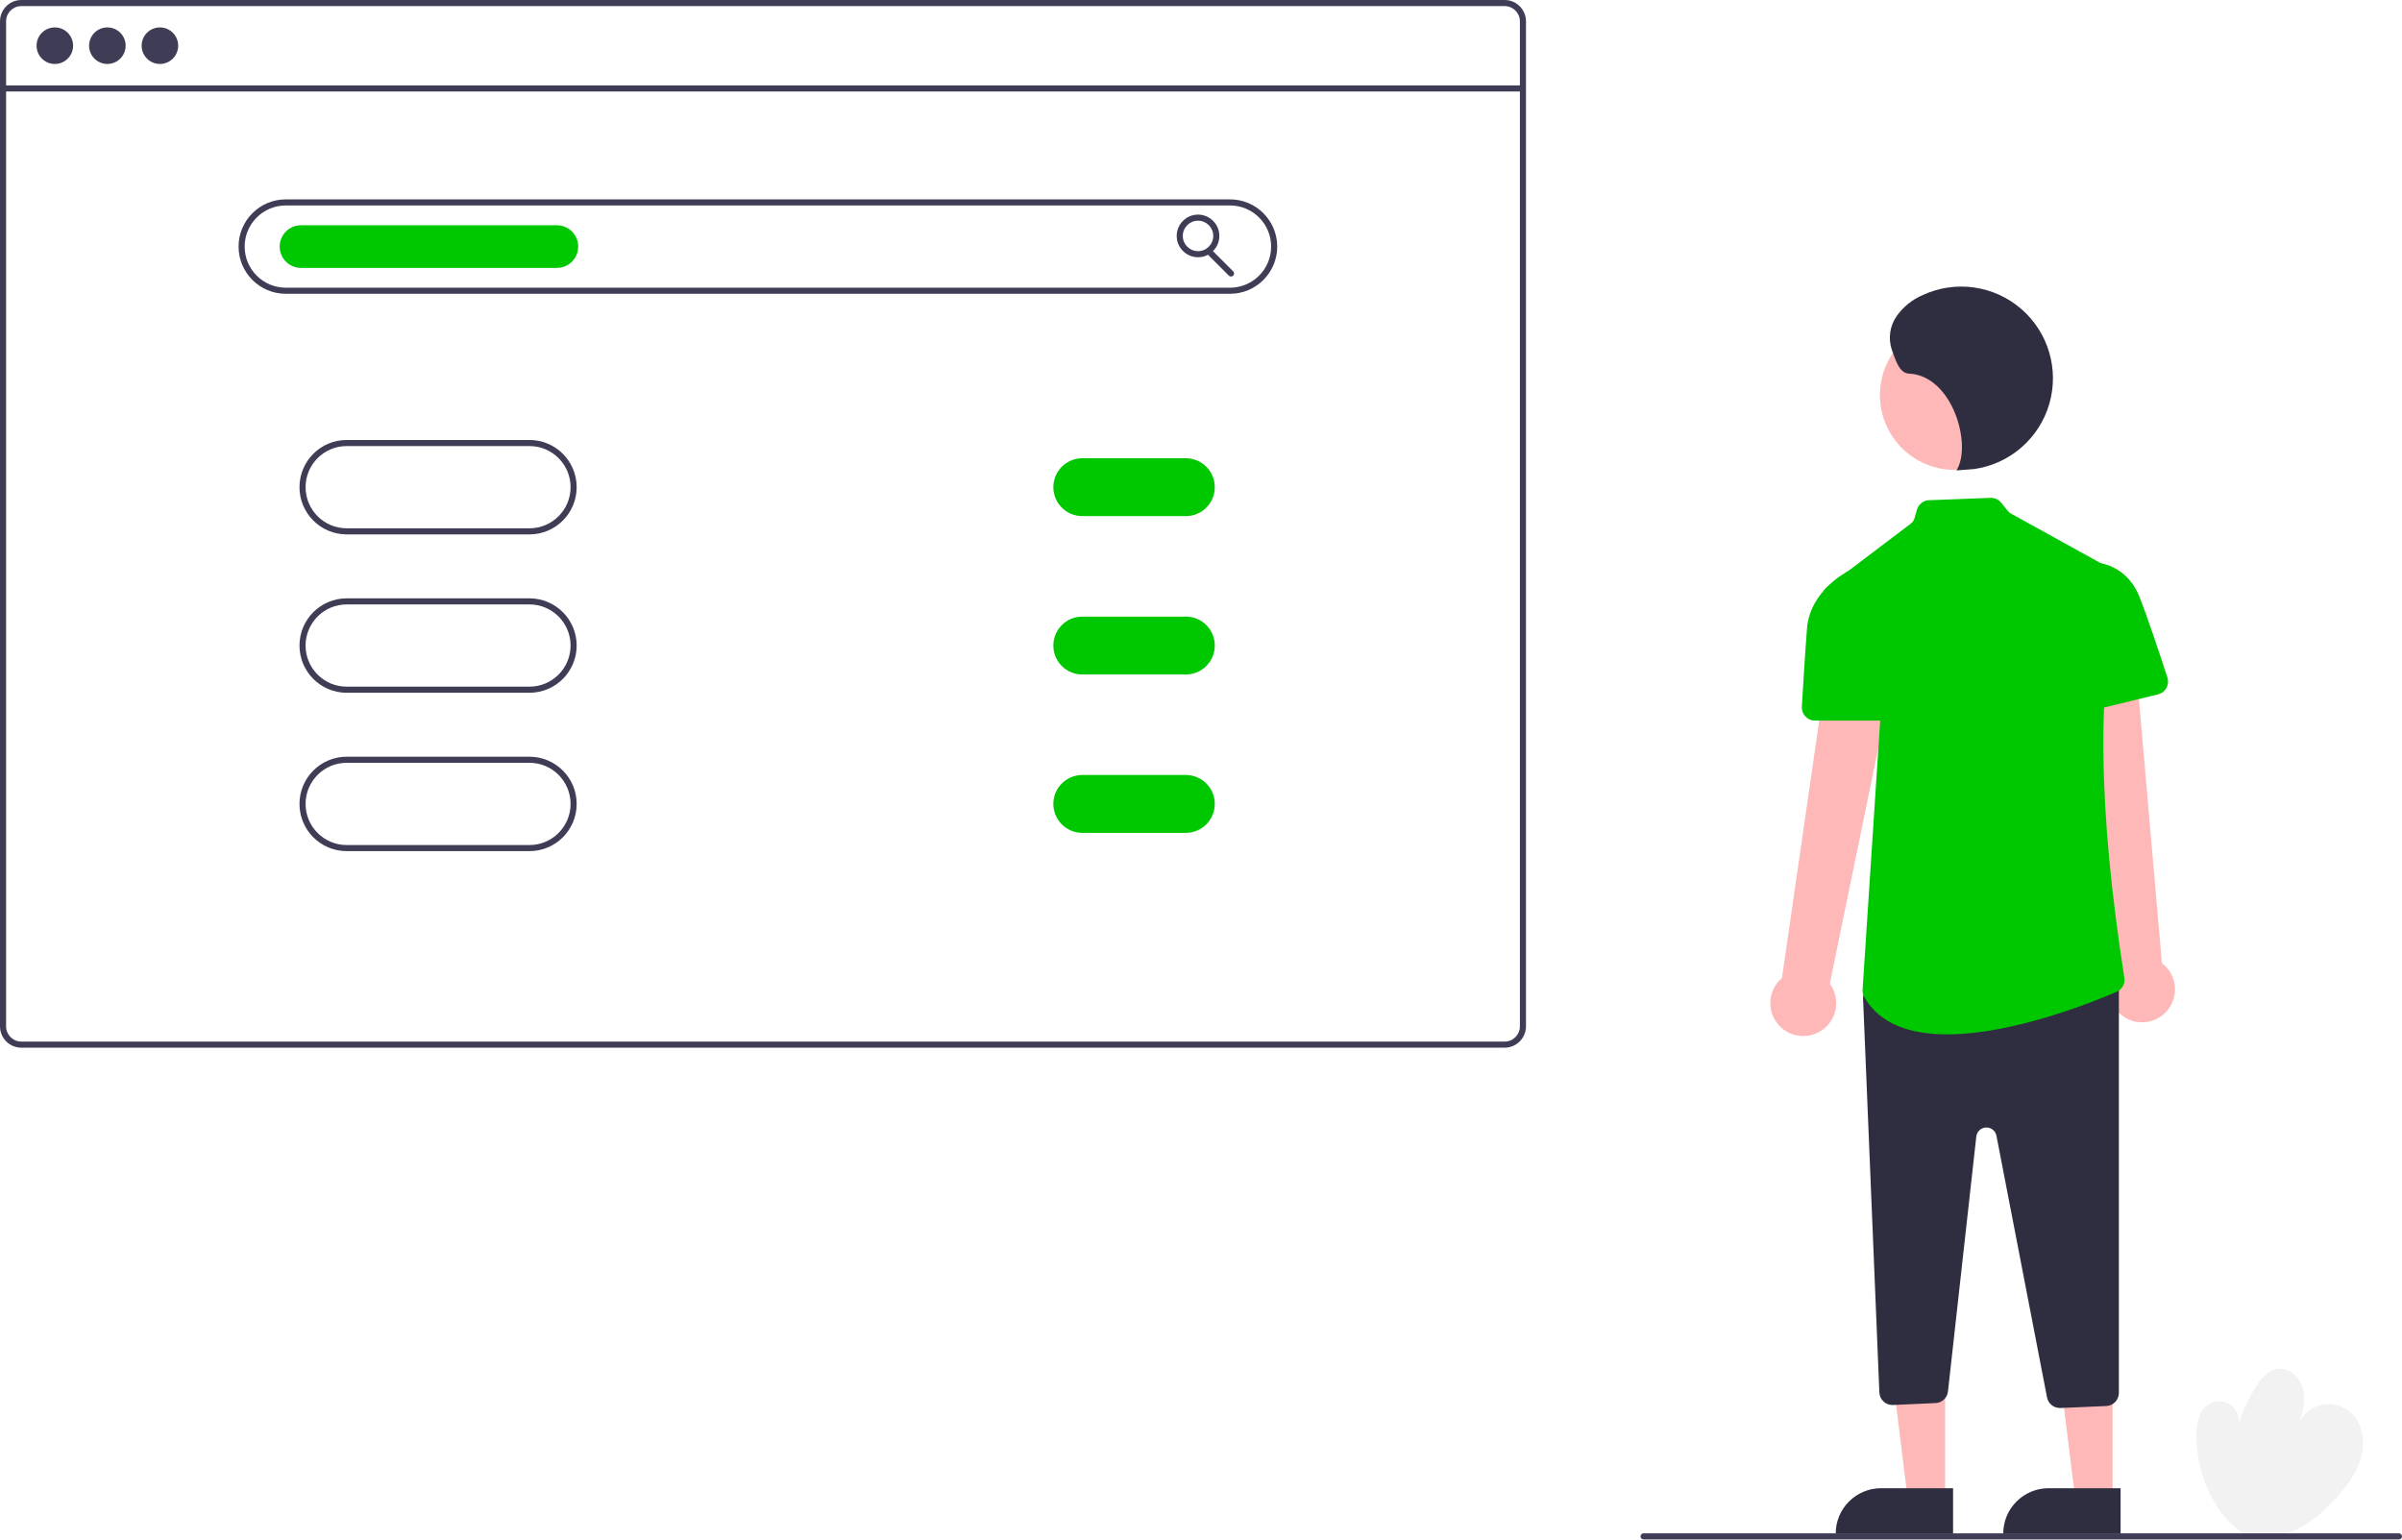
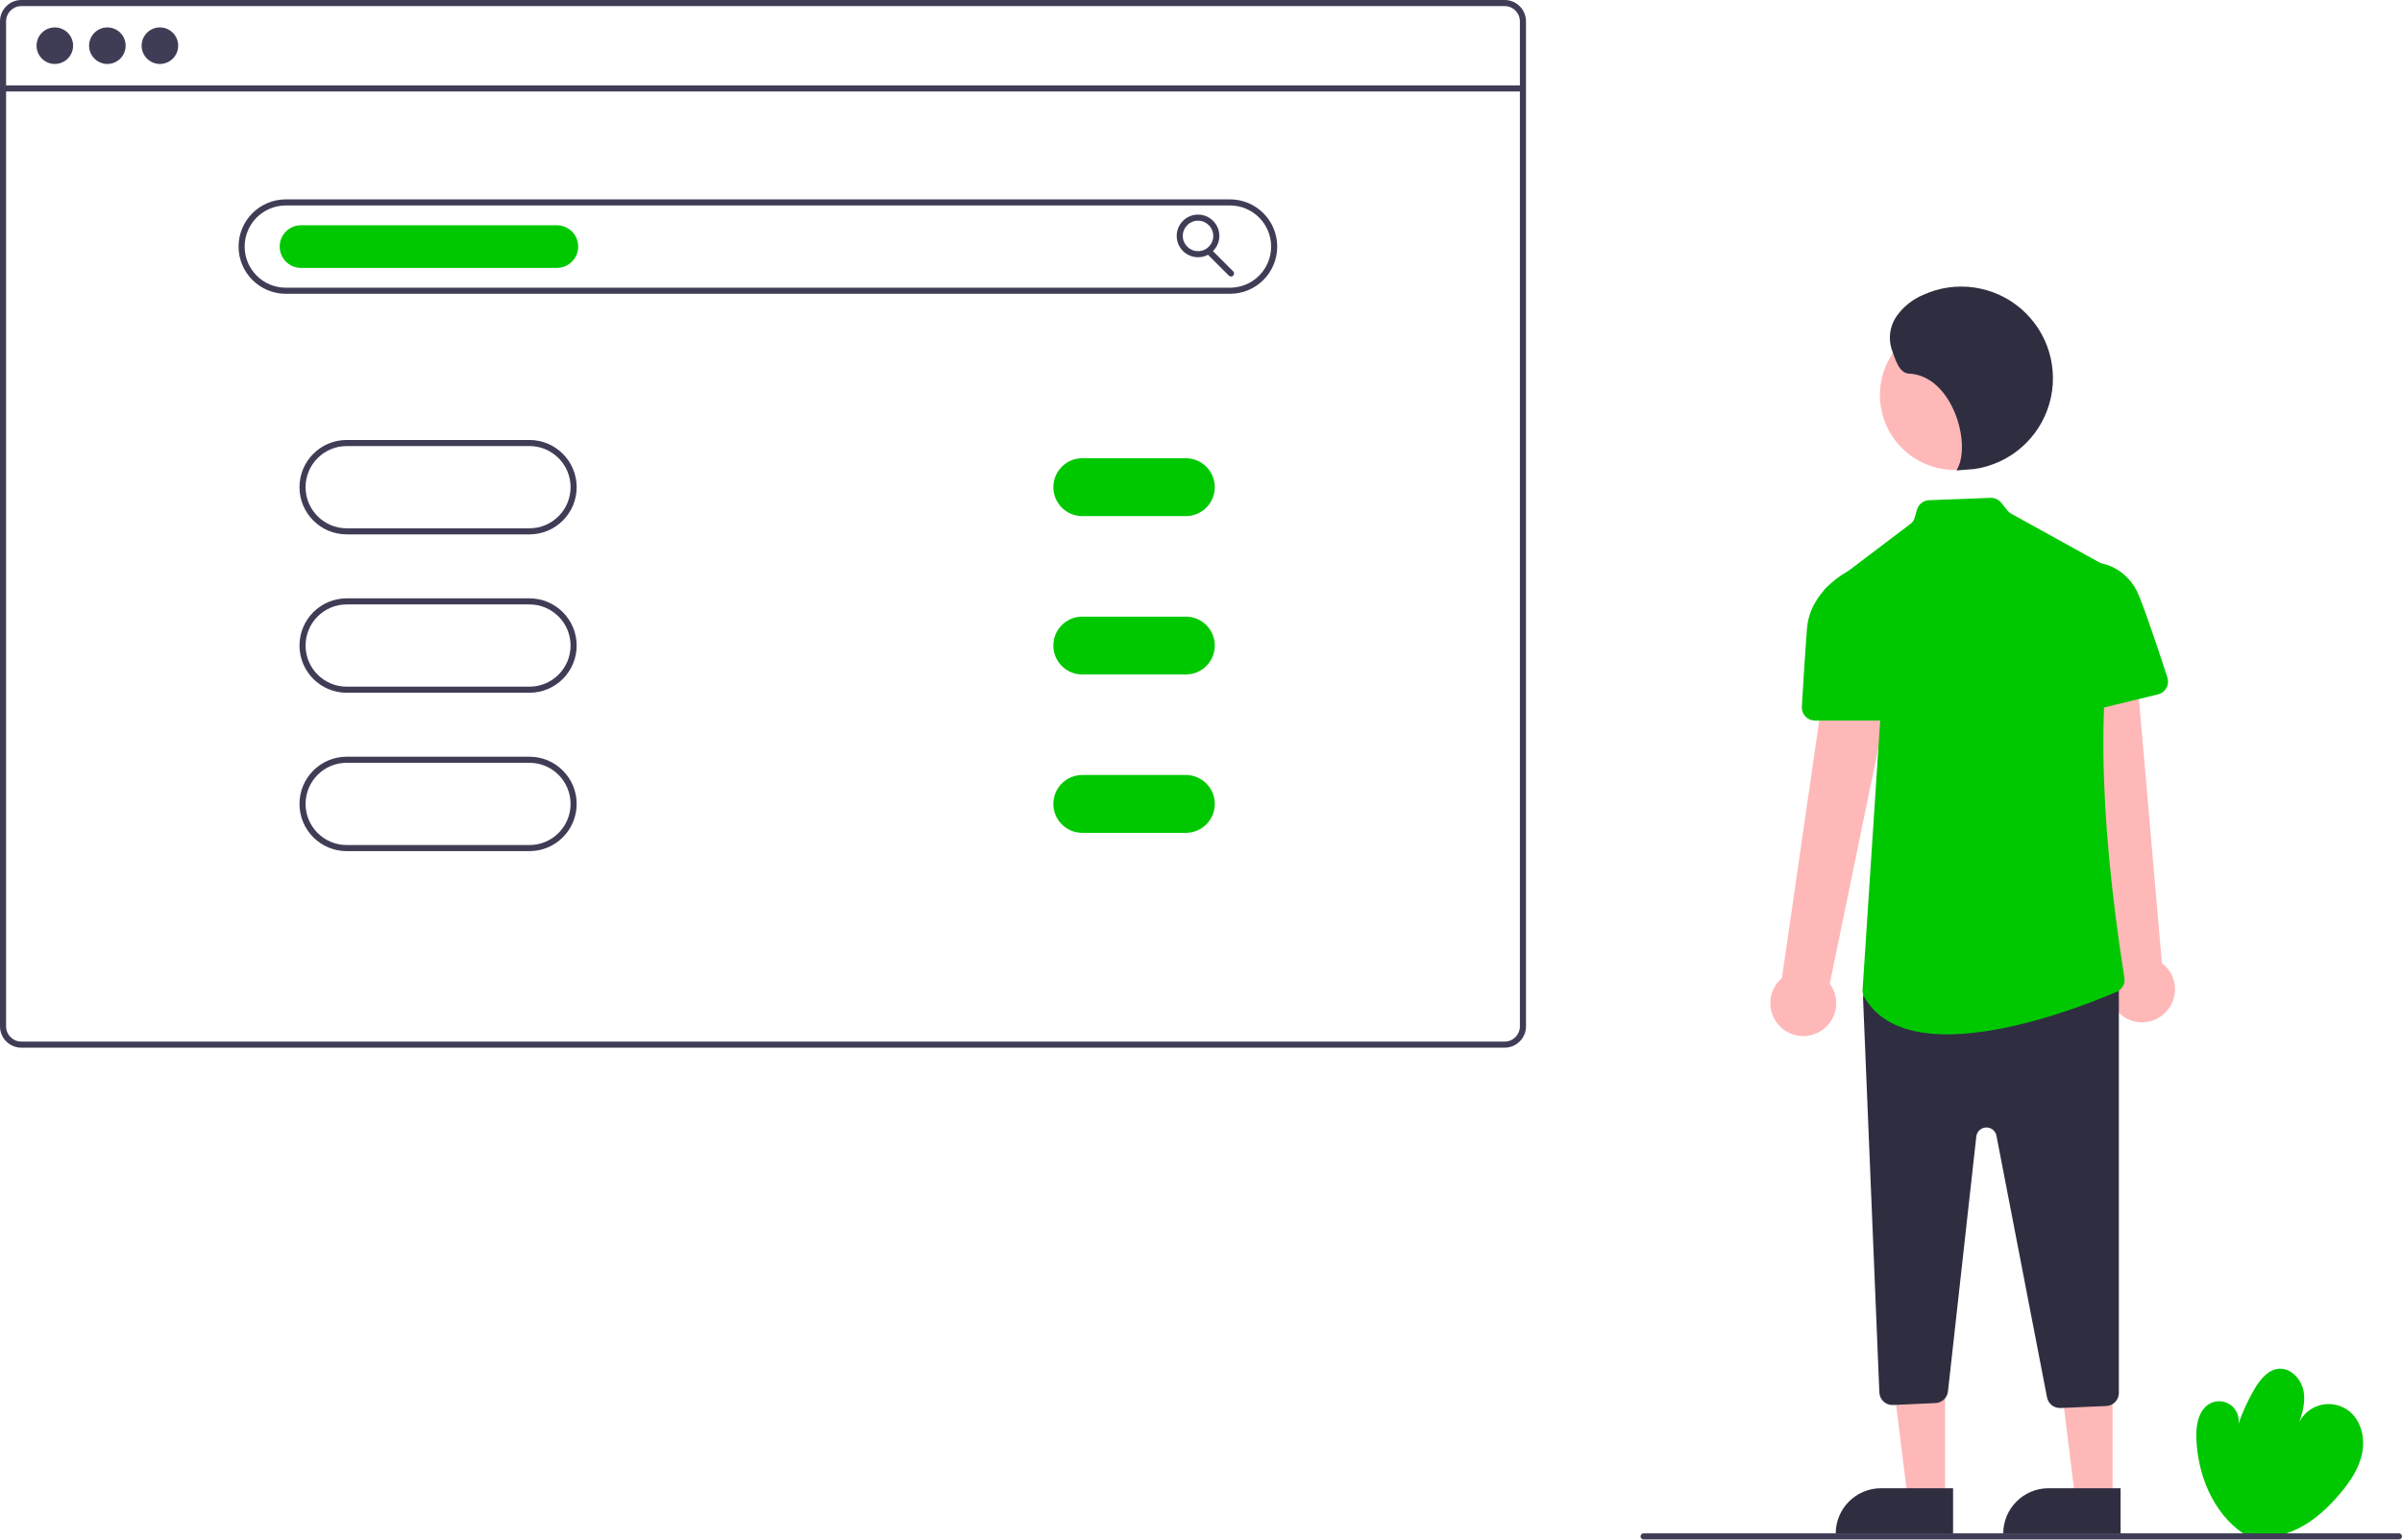
<svg xmlns="http://www.w3.org/2000/svg" id="e3fcecc7-e6c1-4472-ba1a-540914afc660" data-name="Layer 1" viewBox="0 0 788.606 505.465">
-   <path d="M942.334,700.889c-10.217-6.835-15.362-19.838-15.565-32.129-.068-4.122.972-8.9,4.664-10.733a6.409,6.409,0,0,1,9.174,6.785A62.045,62.045,0,0,1,945.908,653.296c1.825-3.088,4.388-6.302,7.963-6.596,4.148-.341,7.613,3.688,8.2,7.808s-.911,8.22-2.385,12.112a10.83,10.83,0,0,1,17.159-6.084c4.056,3.131,5.393,8.894,4.372,13.916s-4.017,9.415-7.331,13.323c-3.886,4.583-8.386,8.771-13.773,11.431s-11.758,3.678-17.489,1.874Z" transform="translate(-205.6969 -197.2677)" fill="#f2f2f2" />
+   <path d="M942.334,700.889c-10.217-6.835-15.362-19.838-15.565-32.129-.068-4.122.972-8.9,4.664-10.733a6.409,6.409,0,0,1,9.174,6.785A62.045,62.045,0,0,1,945.908,653.296c1.825-3.088,4.388-6.302,7.963-6.596,4.148-.341,7.613,3.688,8.2,7.808s-.911,8.22-2.385,12.112a10.83,10.83,0,0,1,17.159-6.084c4.056,3.131,5.393,8.894,4.372,13.916s-4.017,9.415-7.331,13.323c-3.886,4.583-8.386,8.771-13.773,11.431s-11.758,3.678-17.489,1.874Z" transform="translate(-205.6969 -197.2677)" fill="#00c800" />
  <path d="M802.592,536.291a10.743,10.743,0,0,0,3.842-16.018l25.033-121.54-23.36-.308-17.384,119.998a10.801,10.801,0,0,0,11.87,17.868Z" transform="translate(-205.6969 -197.2677)" fill="#ffb8b8" />
  <path d="M916.376,529.979a10.743,10.743,0,0,0-.897-16.448L904.726,389.907,882.253,396.289l17.641,119.961A10.801,10.801,0,0,0,916.376,529.979Z" transform="translate(-205.6969 -197.2677)" fill="#ffb8b8" />
  <polygon points="638.591 492.157 626.331 492.156 620.499 444.868 638.593 444.869 638.591 492.157" fill="#ffb8b8" />
  <path d="M617.574,488.653h23.644a0,0,0,0,1,0,0v14.887a0,0,0,0,1,0,0H602.687a0,0,0,0,1,0,0v0A14.887,14.887,0,0,1,617.574,488.653Z" fill="#2f2e41" />
  <polygon points="693.591 492.157 681.331 492.156 675.499 444.868 693.593 444.869 693.591 492.157" fill="#ffb8b8" />
  <path d="M672.574,488.653h23.644a0,0,0,0,1,0,0v14.887a0,0,0,0,1,0,0H657.687a0,0,0,0,1,0,0v0A14.887,14.887,0,0,1,672.574,488.653Z" fill="#2f2e41" />
  <circle cx="641.768" cy="129.732" r="24.561" fill="#ffb8b8" />
  <path d="M881.993,659.587a4.334,4.334,0,0,1-4.231-3.49l-16.604-85.907a3.349,3.349,0,0,0-6.618.266l-9.298,83.678a4.285,4.285,0,0,1-4.085,3.825l-13.945.634a4.235,4.235,0,0,1-3.106-1.127,4.278,4.278,0,0,1-1.392-2.996l-5.347-129.259a4.28,4.28,0,0,1,1.508-3.454l3.092-2.638a4.311,4.311,0,0,1,2.795-1.03h72.279a4.311,4.311,0,0,1,4.307,4.307V654.625a4.299,4.299,0,0,1-4.119,4.303l-15.051.655C882.115,659.585,882.054,659.587,881.993,659.587Z" transform="translate(-205.6969 -197.2677)" fill="#2f2e41" />
  <path d="M844.976,536.895c-11.686.001-21.986-3.113-27.186-12.194a4.387,4.387,0,0,1-.586-2.472l6.534-99.877a3.349,3.349,0,0,0-.679-2.25l-18.334-24.038a4.305,4.305,0,0,1,.824-6.043l27.502-20.835a3.366,3.366,0,0,0,1.198-1.75l.801-2.804a4.298,4.298,0,0,1,3.975-3.121l20.181-.777a4.348,4.348,0,0,1,3.529,1.614l2.148,2.684a3.341,3.341,0,0,0,.996.84l33.75,18.65a4.315,4.315,0,0,1,2.223,3.723l.001.06-.014.057c-7.867,32.803-7.425,74.264,1.392,130.485a4.305,4.305,0,0,1-2.581,4.064C893.344,526.076,866.756,536.895,844.976,536.895Z" transform="translate(-205.6969 -197.2677)" fill="#00c800" />
  <path d="M824.424,433.872H801.566a4.301,4.301,0,0,1-4.3-4.55c.34-5.823,1.011-16.898,1.683-25.632.967-12.568,13.282-18.754,13.406-18.816l.241-.118,8.314,5.278,7.737,38.688a4.307,4.307,0,0,1-4.223,5.15Z" transform="translate(-205.6969 -197.2677)" fill="#00c800" />
  <path d="M887.06,431.738a4.312,4.312,0,0,1-4.26-4.776l4.218-38.81,8.15-5.969.186.021c.087.01,8.769,1.094,12.659,10.818,2.77,6.924,7,19.721,9.275,26.734a4.302,4.302,0,0,1-3.081,5.507l-26.108,6.35A4.356,4.356,0,0,1,887.06,431.738Z" transform="translate(-205.6969 -197.2677)" fill="#00c800" />
  <path d="M848.024,351.732c5.253-8.311-1.305-31.189-15.596-31.786-3.299-.138-4.566-4.939-5.688-8.044a12.389,12.389,0,0,1,1.61-10.779,20.337,20.337,0,0,1,8.676-7.008,30.107,30.107,0,1,1,16.861,57.157Z" transform="translate(-205.6969 -197.2677)" fill="#2f2e41" />
  <path d="M699.697,197.268h-487a7.008,7.008,0,0,0-7,7v330a7.008,7.008,0,0,0,7,7h487a7.008,7.008,0,0,0,7-7v-330A7.008,7.008,0,0,0,699.697,197.268Zm5,337a5.002,5.002,0,0,1-5,5h-487a5.002,5.002,0,0,1-5-5v-330a5.002,5.002,0,0,1,5-5h487a5.002,5.002,0,0,1,5,5Z" transform="translate(-205.6969 -197.2677)" fill="#3f3d56" />
  <rect x="1" y="28.04" width="499" height="2" fill="#3f3d56" />
  <circle cx="18" cy="15" r="6" fill="#3f3d56" />
  <circle cx="35.25" cy="15" r="6" fill="#3f3d56" />
  <circle cx="52.5" cy="15" r="6" fill="#3f3d56" />
  <g id="domainId">
    <path d="M609.524,293.732h-310a15.5,15.5,0,0,1,0-31h310a15.5,15.5,0,0,1,0,31Zm-310-29a13.5,13.5,0,0,0,0,27h310a13.5,13.5,0,0,0,0-27Z" transform="translate(-205.6969 -197.2677)" fill="#3f3d56" />
    <path d="M379.524,372.732h-60a15.5,15.5,0,0,1,0-31h60a15.5,15.5,0,0,1,0,31Zm-60-29a13.5,13.5,0,0,0,0,27h60a13.5,13.5,0,0,0,0-27Z" transform="translate(-205.6969 -197.2677)" fill="#3f3d56" />
    <path d="M379.524,424.732h-60a15.5,15.5,0,0,1,0-31h60a15.5,15.5,0,0,1,0,31Zm-60-29a13.5,13.5,0,0,0,0,27h60a13.5,13.5,0,0,0,0-27Z" transform="translate(-205.6969 -197.2677)" fill="#3f3d56" />
    <path d="M379.524,476.732h-60a15.5,15.5,0,0,1,0-31h60a15.5,15.5,0,0,1,0,31Zm-60-29a13.5,13.5,0,0,0,0,27h60a13.5,13.5,0,0,0,0-27Z" transform="translate(-205.6969 -197.2677)" fill="#3f3d56" />
    <path d="M388.524,285.232h-84a7,7,0,0,1,0-14h84a7,7,0,0,1,0,14Z" transform="translate(-205.6969 -197.2677)" fill="#00c800" />
    <path d="M599.024,281.732a7,7,0,1,1,7-7A7.008,7.008,0,0,1,599.024,281.732Zm0-12a5,5,0,1,0,5,5A5.006,5.006,0,0,0,599.024,269.732Z" transform="translate(-205.6969 -197.2677)" fill="#3f3d56" />
    <path d="M609.852,288.065a.997.997,0,0,1-.707-.293l-7.026-7.026a1.0 1,0,1,1,1.414-1.414l7.026,7.026a1,1,0,0,1-.707,1.707Z" transform="translate(-205.6969 -197.2677)" fill="#3f3d56" />
    <path d="M595.024,366.732h-34a9.5,9.5,0,0,1,0-19h34a9.5,9.5,0,0,1,0,19Z" transform="translate(-205.6969 -197.2677)" fill="#00c800" />
    <path d="M595.024,418.732h-34a9.5,9.5,0,0,1,0-19h34a9.5,9.5,0,0,1,0,19Z" transform="translate(-205.6969 -197.2677)" fill="#00c800" />
    <path d="M595.024,470.732h-34a9.5,9.5,0,0,1,0-19h34a9.5,9.5,0,0,1,0,19Z" transform="translate(-205.6969 -197.2677)" fill="#00c800" />
  </g>
  <path d="M993.303,702.732h-248a1,1,0,0,1,0-2h248a1,1,0,0,1,0,2Z" transform="translate(-205.6969 -197.2677)" fill="#3f3d56" />
</svg>
